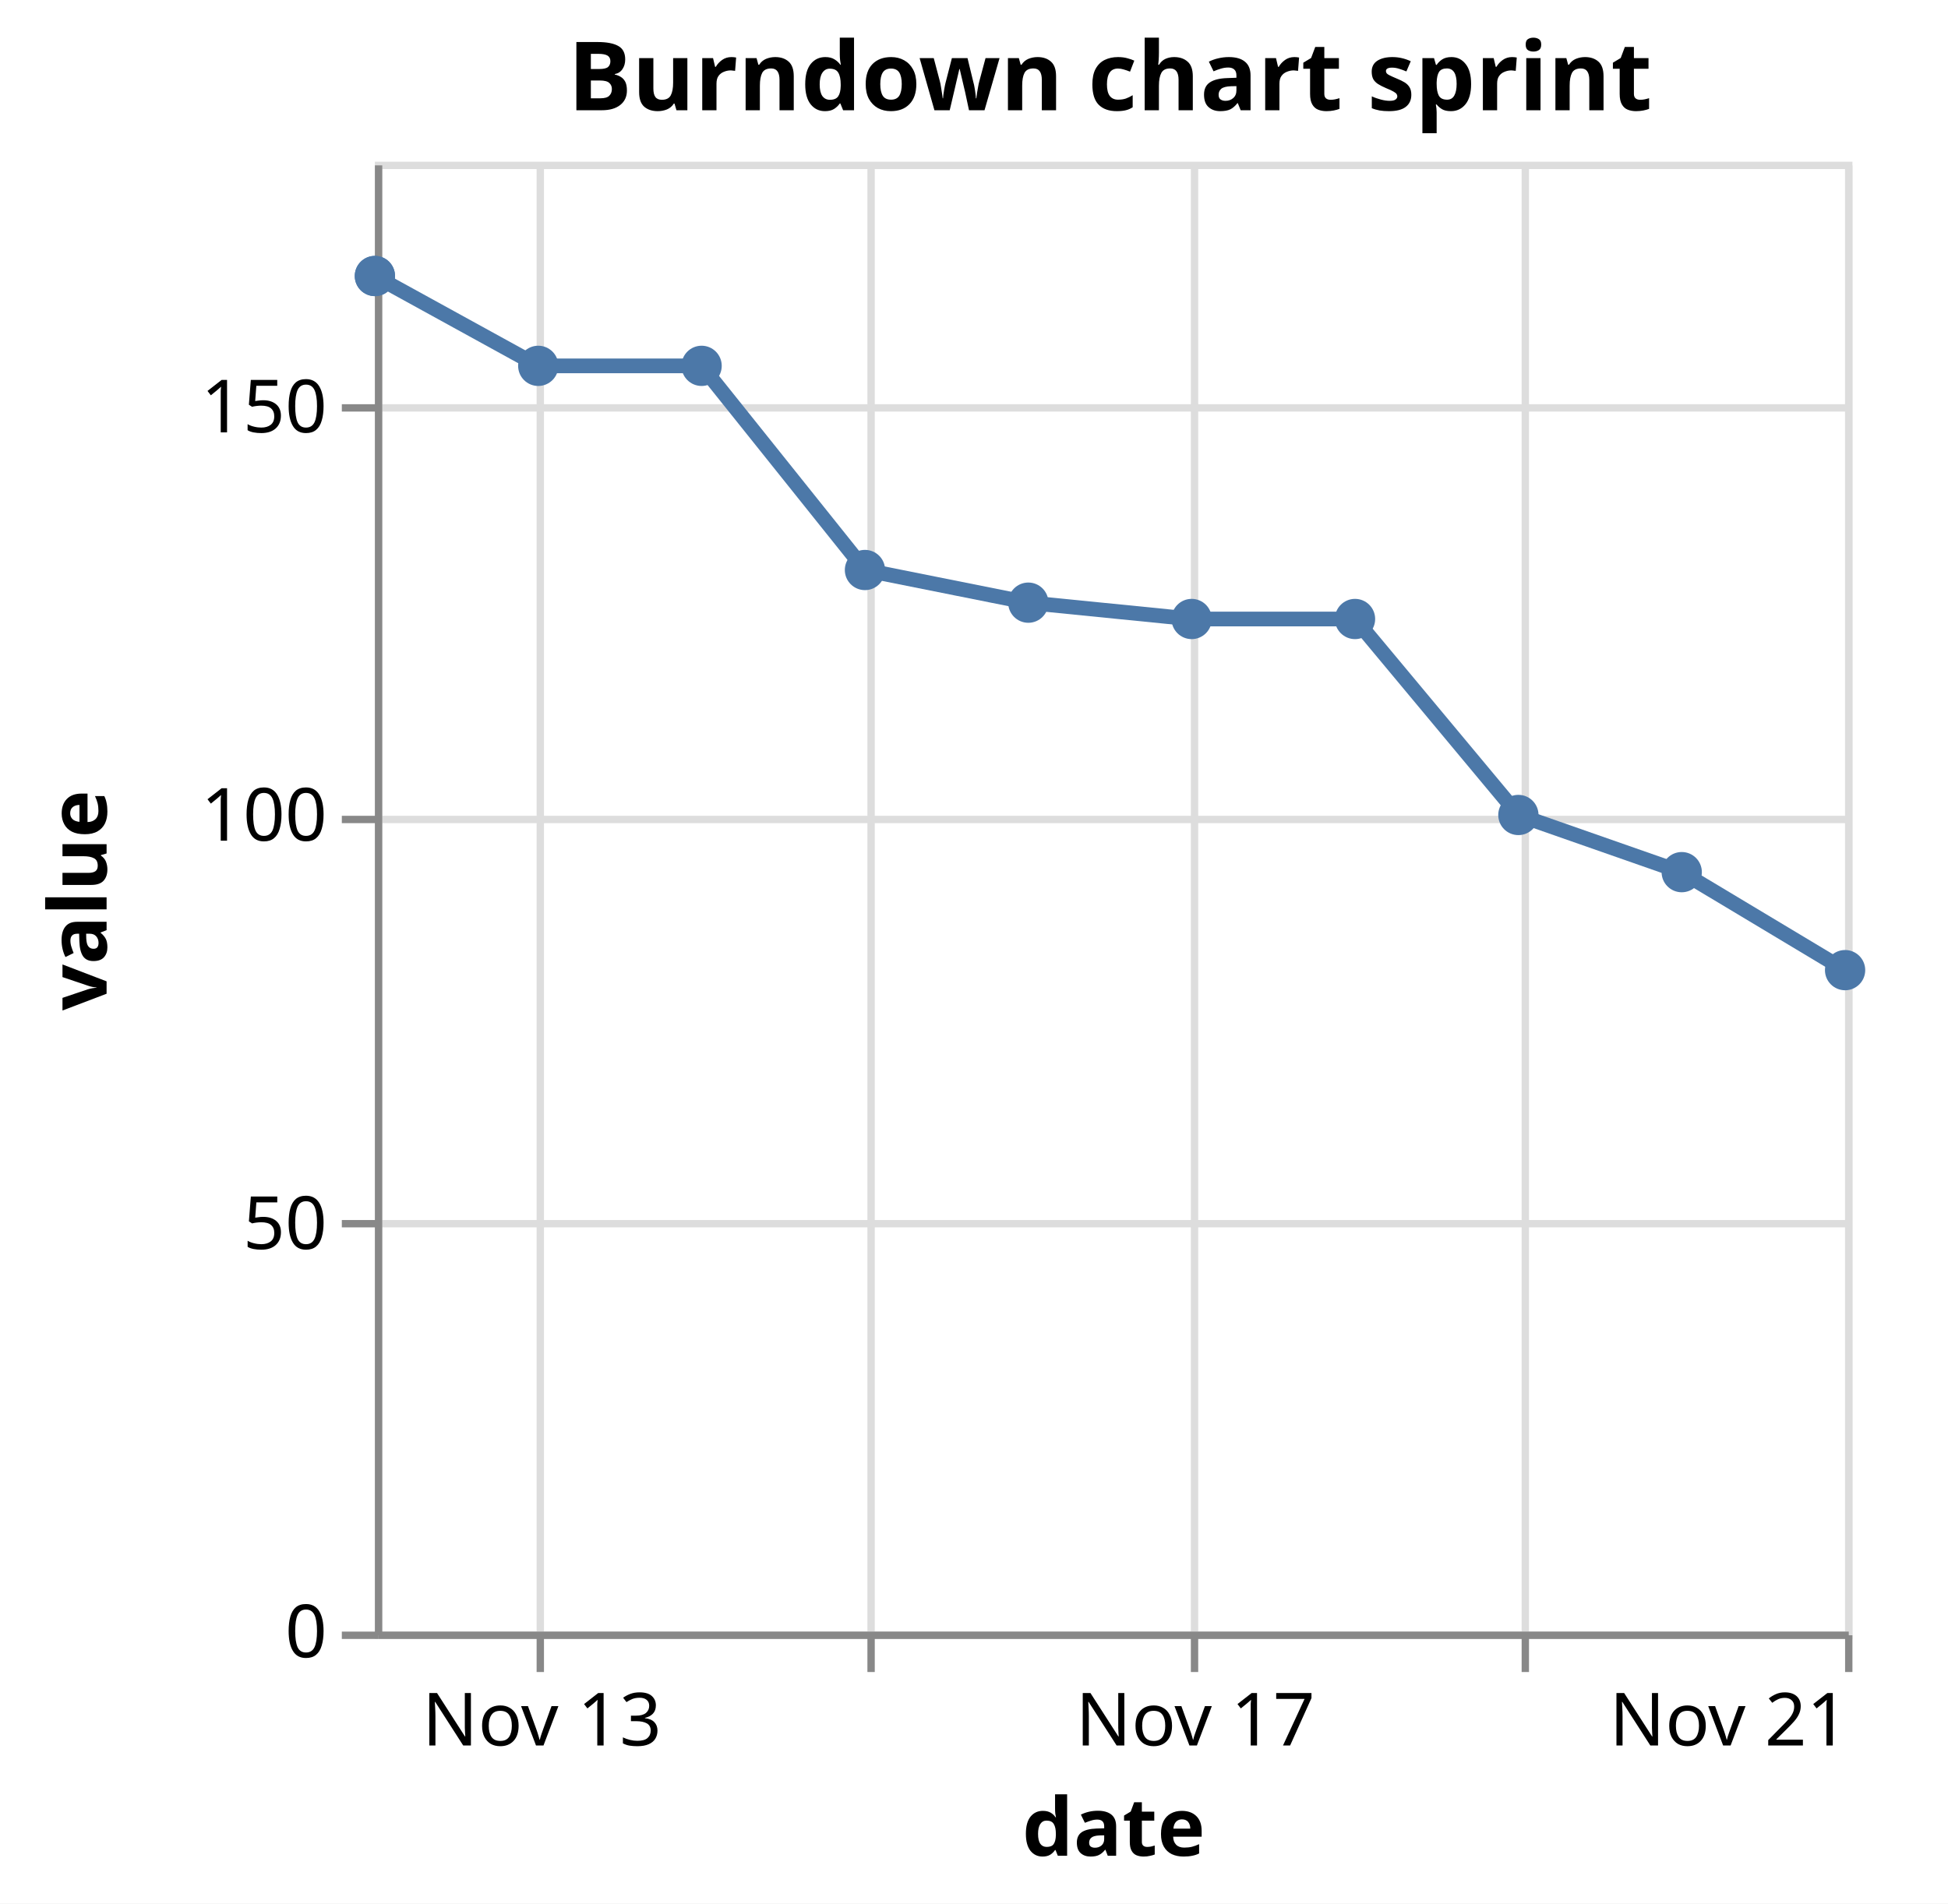
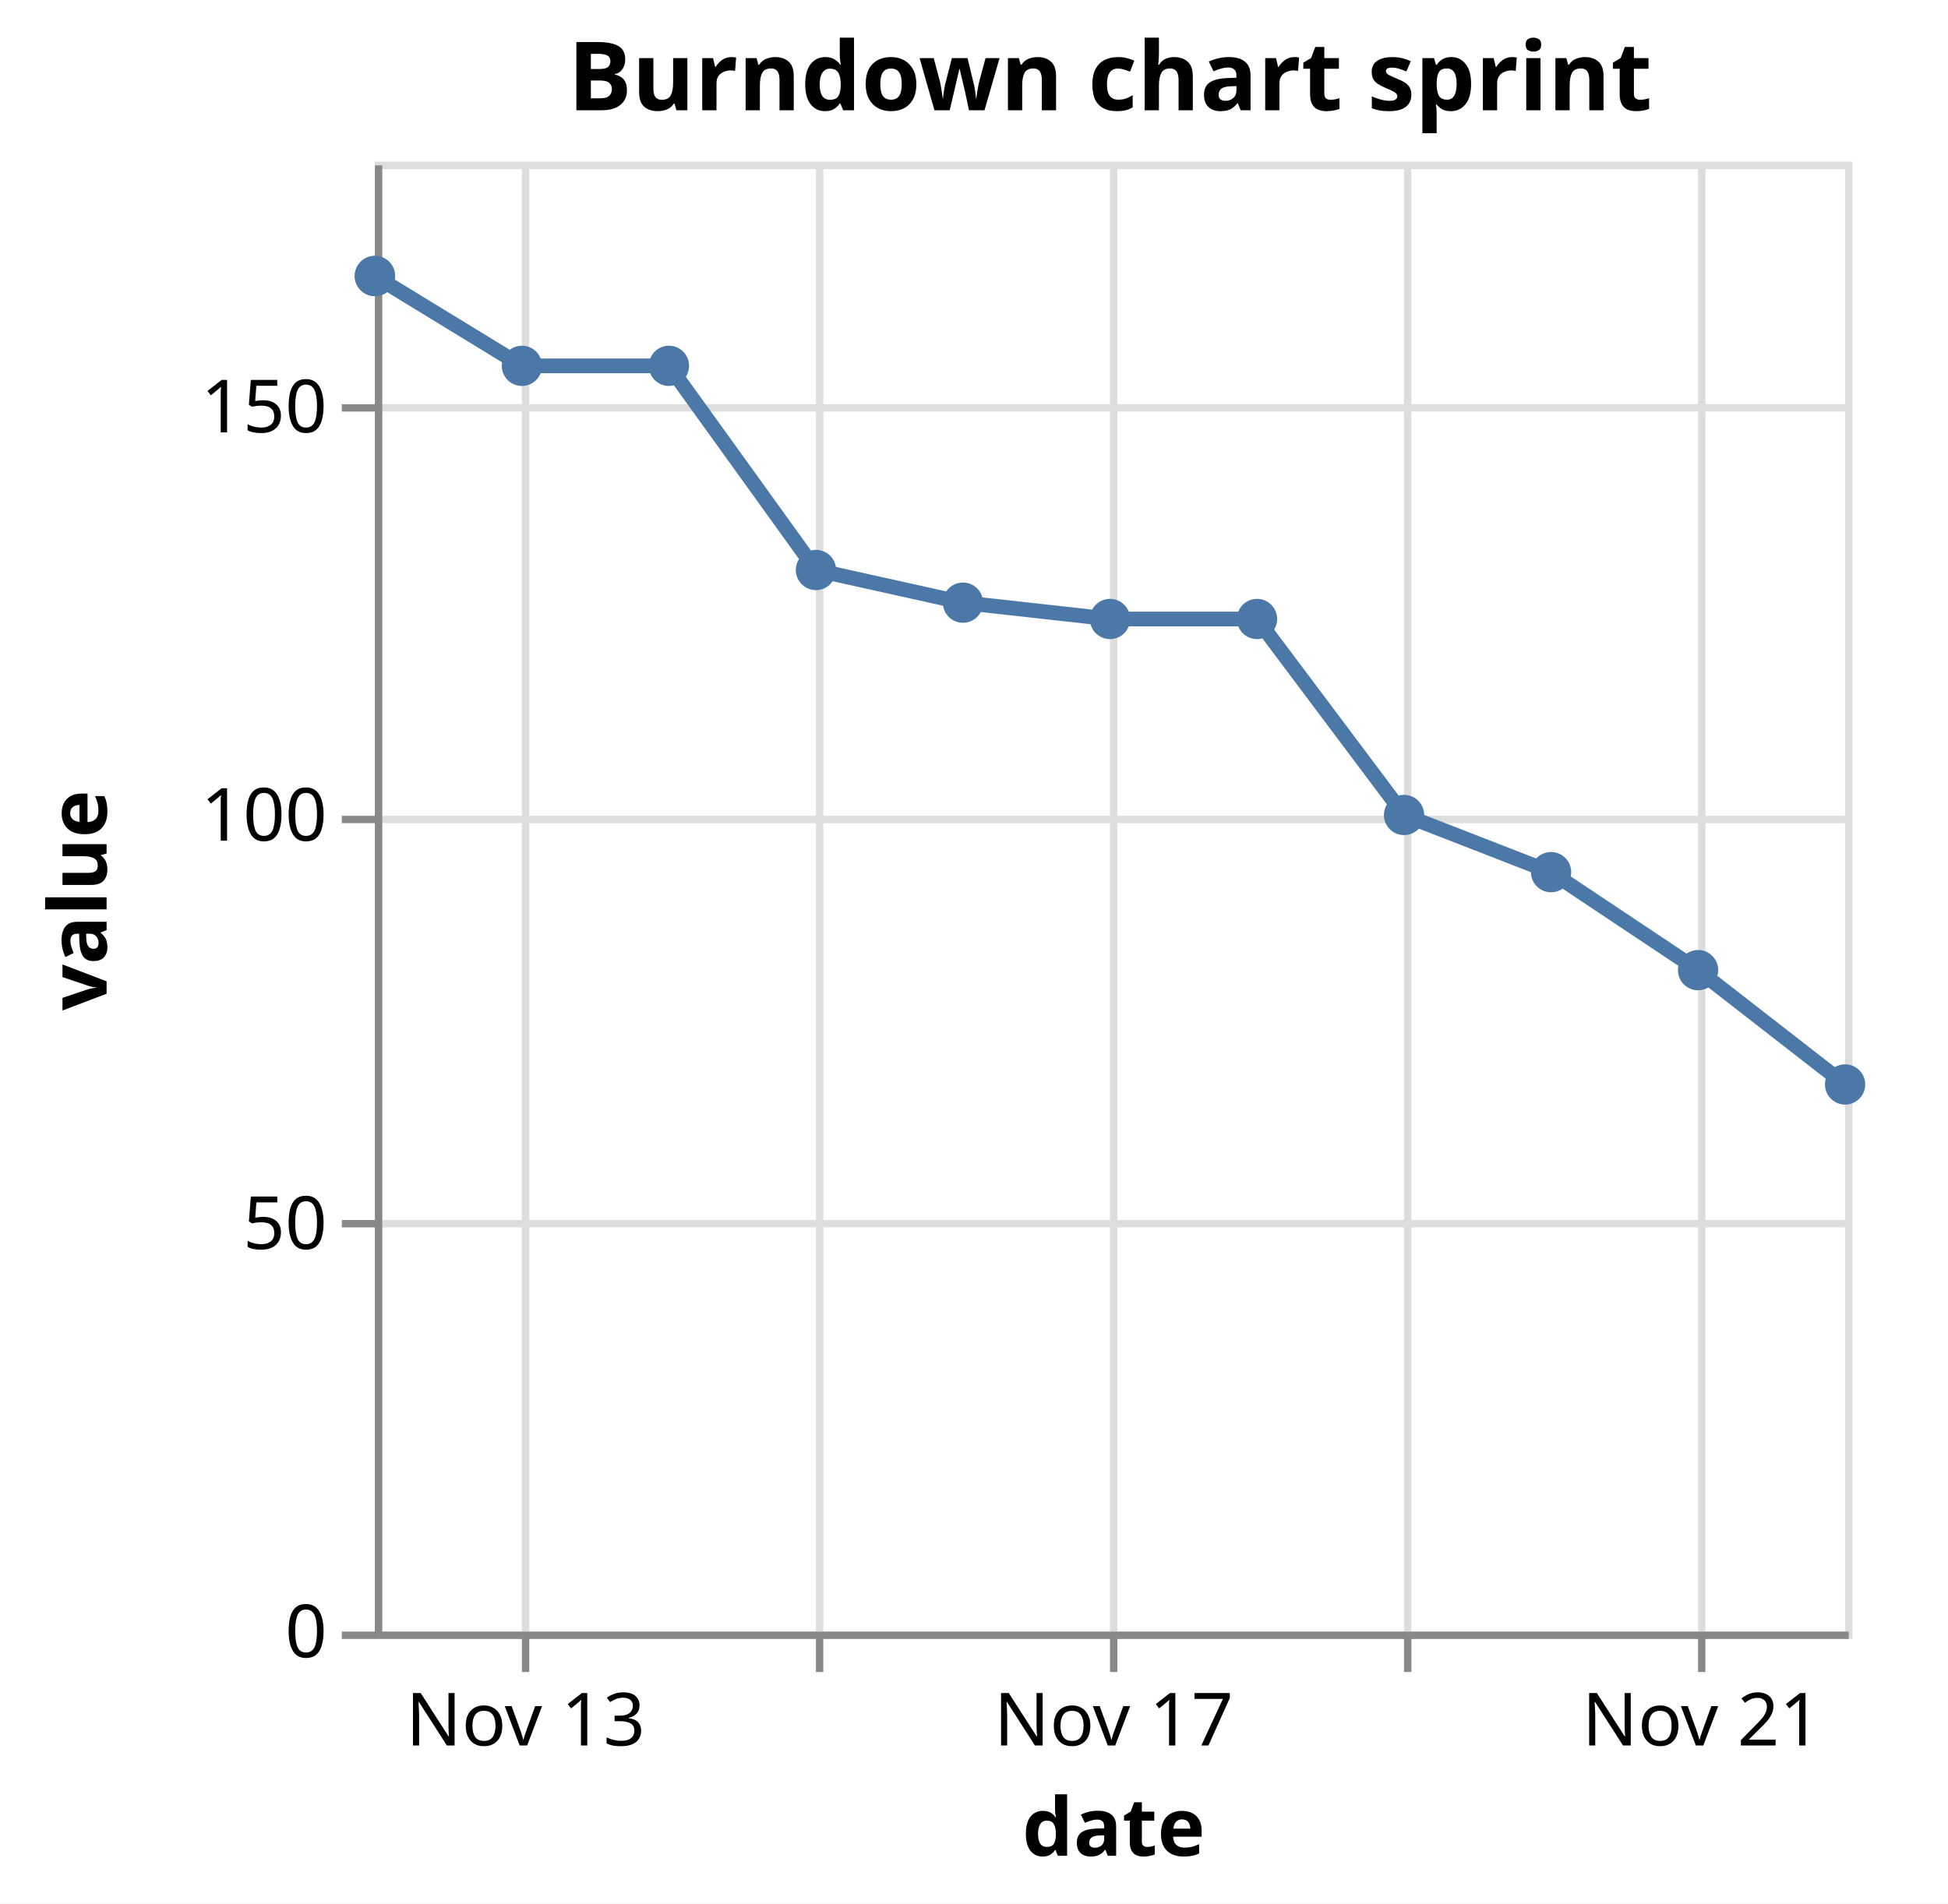
<svg xmlns="http://www.w3.org/2000/svg" version="1.1" class="marks" width="265" height="259" viewBox="0 0 265 259">
  <rect width="265" height="259" fill="white" />
  <g fill="none" stroke-miterlimit="10" transform="translate(51,22)">
    <g class="mark-group role-frame root" role="graphics-object" aria-roledescription="group mark container">
      <g transform="translate(0,0)">
        <path class="background" aria-hidden="true" d="M0.5,0.5h200v200h-200Z" stroke="#ddd" />
        <g>
          <g class="mark-group role-axis" aria-hidden="true">
            <g transform="translate(0.5,200.5)">
              <path class="background" aria-hidden="true" d="M0,0h0v0h0Z" pointer-events="none" />
              <g>
                <g class="mark-rule role-axis-grid" pointer-events="none">
-                   <line transform="translate(22,-200)" x2="0" y2="200" stroke="#ddd" stroke-width="1" opacity="1" />
-                   <line transform="translate(67,-200)" x2="0" y2="200" stroke="#ddd" stroke-width="1" opacity="1" />
-                   <line transform="translate(111,-200)" x2="0" y2="200" stroke="#ddd" stroke-width="1" opacity="1" />
-                   <line transform="translate(156,-200)" x2="0" y2="200" stroke="#ddd" stroke-width="1" opacity="1" />
-                   <line transform="translate(200,-200)" x2="0" y2="200" stroke="#ddd" stroke-width="1" opacity="1" />
+                   <line transform="translate(20,-200)" x2="0" y2="200" stroke="#ddd" stroke-width="1" opacity="1" />
+                   <line transform="translate(60,-200)" x2="0" y2="200" stroke="#ddd" stroke-width="1" opacity="1" />
+                   <line transform="translate(100,-200)" x2="0" y2="200" stroke="#ddd" stroke-width="1" opacity="1" />
+                   <line transform="translate(140,-200)" x2="0" y2="200" stroke="#ddd" stroke-width="1" opacity="1" />
+                   <line transform="translate(180,-200)" x2="0" y2="200" stroke="#ddd" stroke-width="1" opacity="1" />
                </g>
              </g>
              <path class="foreground" aria-hidden="true" d="" pointer-events="none" display="none" />
            </g>
          </g>
          <g class="mark-group role-axis" aria-hidden="true">
            <g transform="translate(0.5,0.5)">
              <path class="background" aria-hidden="true" d="M0,0h0v0h0Z" pointer-events="none" />
              <g>
                <g class="mark-rule role-axis-grid" pointer-events="none">
                  <line transform="translate(0,200)" x2="200" y2="0" stroke="#ddd" stroke-width="1" opacity="1" />
                  <line transform="translate(0,144)" x2="200" y2="0" stroke="#ddd" stroke-width="1" opacity="1" />
                  <line transform="translate(0,89)" x2="200" y2="0" stroke="#ddd" stroke-width="1" opacity="1" />
                  <line transform="translate(0,33)" x2="200" y2="0" stroke="#ddd" stroke-width="1" opacity="1" />
                </g>
              </g>
              <path class="foreground" aria-hidden="true" d="" pointer-events="none" display="none" />
            </g>
          </g>
-           <g class="mark-group role-axis" role="graphics-symbol" aria-roledescription="axis" aria-label="X-axis titled 'date' for a time scale with values from November 12 to November 21">
+           <g class="mark-group role-axis" role="graphics-symbol" aria-roledescription="axis" aria-label="X-axis titled 'date' for a time scale with values from November 12 to November 22">
            <g transform="translate(0.5,200.5)">
              <path class="background" aria-hidden="true" d="M0,0h0v0h0Z" pointer-events="none" />
              <g>
                <g class="mark-rule role-axis-tick" pointer-events="none">
-                   <line transform="translate(22,0)" x2="0" y2="5" stroke="#888" stroke-width="1" opacity="1" />
-                   <line transform="translate(67,0)" x2="0" y2="5" stroke="#888" stroke-width="1" opacity="1" />
-                   <line transform="translate(111,0)" x2="0" y2="5" stroke="#888" stroke-width="1" opacity="1" />
-                   <line transform="translate(156,0)" x2="0" y2="5" stroke="#888" stroke-width="1" opacity="1" />
-                   <line transform="translate(200,0)" x2="0" y2="5" stroke="#888" stroke-width="1" opacity="1" />
+                   <line transform="translate(20,0)" x2="0" y2="5" stroke="#888" stroke-width="1" opacity="1" />
+                   <line transform="translate(60,0)" x2="0" y2="5" stroke="#888" stroke-width="1" opacity="1" />
+                   <line transform="translate(100,0)" x2="0" y2="5" stroke="#888" stroke-width="1" opacity="1" />
+                   <line transform="translate(140,0)" x2="0" y2="5" stroke="#888" stroke-width="1" opacity="1" />
+                   <line transform="translate(180,0)" x2="0" y2="5" stroke="#888" stroke-width="1" opacity="1" />
                </g>
                <g class="mark-text role-axis-label" pointer-events="none">
-                   <text text-anchor="middle" transform="translate(22.22222,15)" font-family="sans-serif" font-size="10px" fill="#000" opacity="1">Nov 13</text>
-                   <text text-anchor="middle" transform="translate(66.66667,15)" font-family="sans-serif" font-size="10px" fill="#000" opacity="0">Nov 15</text>
-                   <text text-anchor="middle" transform="translate(111.1111,15)" font-family="sans-serif" font-size="10px" fill="#000" opacity="1">Nov 17</text>
-                   <text text-anchor="middle" transform="translate(155.5556,15)" font-family="sans-serif" font-size="10px" fill="#000" opacity="0">Nov 19</text>
-                   <text text-anchor="end" transform="translate(200,15)" font-family="sans-serif" font-size="10px" fill="#000" opacity="1">Nov 21</text>
+                   <text text-anchor="middle" transform="translate(20,15)" font-family="sans-serif" font-size="10px" fill="#000" opacity="1">Nov 13</text>
+                   <text text-anchor="middle" transform="translate(60,15)" font-family="sans-serif" font-size="10px" fill="#000" opacity="0">Nov 15</text>
+                   <text text-anchor="middle" transform="translate(100,15)" font-family="sans-serif" font-size="10px" fill="#000" opacity="1">Nov 17</text>
+                   <text text-anchor="middle" transform="translate(140,15)" font-family="sans-serif" font-size="10px" fill="#000" opacity="0">Nov 19</text>
+                   <text text-anchor="middle" transform="translate(180,15)" font-family="sans-serif" font-size="10px" fill="#000" opacity="1">Nov 21</text>
                </g>
                <g class="mark-rule role-axis-domain" pointer-events="none">
                  <line transform="translate(0,0)" x2="200" y2="0" stroke="#888" stroke-width="1" opacity="1" />
                </g>
                <g class="mark-text role-axis-title" pointer-events="none">
                  <text text-anchor="middle" transform="translate(100,30)" font-family="sans-serif" font-size="11px" font-weight="bold" fill="#000" opacity="1">date</text>
                </g>
              </g>
              <path class="foreground" aria-hidden="true" d="" pointer-events="none" display="none" />
            </g>
          </g>
          <g class="mark-group role-axis" role="graphics-symbol" aria-roledescription="axis" aria-label="Y-axis titled 'value' for a linear scale with values from 0 to 180">
            <g transform="translate(0.5,0.5)">
              <path class="background" aria-hidden="true" d="M0,0h0v0h0Z" pointer-events="none" />
              <g>
                <g class="mark-rule role-axis-tick" pointer-events="none">
                  <line transform="translate(0,200)" x2="-5" y2="0" stroke="#888" stroke-width="1" opacity="1" />
                  <line transform="translate(0,144)" x2="-5" y2="0" stroke="#888" stroke-width="1" opacity="1" />
                  <line transform="translate(0,89)" x2="-5" y2="0" stroke="#888" stroke-width="1" opacity="1" />
                  <line transform="translate(0,33)" x2="-5" y2="0" stroke="#888" stroke-width="1" opacity="1" />
                </g>
                <g class="mark-text role-axis-label" pointer-events="none">
                  <text text-anchor="end" transform="translate(-7,203)" font-family="sans-serif" font-size="10px" fill="#000" opacity="1">0</text>
                  <text text-anchor="end" transform="translate(-7,147.4444)" font-family="sans-serif" font-size="10px" fill="#000" opacity="1">50</text>
                  <text text-anchor="end" transform="translate(-7,91.88889)" font-family="sans-serif" font-size="10px" fill="#000" opacity="1">100</text>
                  <text text-anchor="end" transform="translate(-7,36.33333)" font-family="sans-serif" font-size="10px" fill="#000" opacity="1">150</text>
                </g>
                <g class="mark-rule role-axis-domain" pointer-events="none">
                  <line transform="translate(0,200)" x2="0" y2="-200" stroke="#888" stroke-width="1" opacity="1" />
                </g>
                <g class="mark-text role-axis-title" pointer-events="none">
                  <text text-anchor="middle" transform="translate(-35,100) rotate(-90) translate(0,-2)" font-family="sans-serif" font-size="11px" font-weight="bold" fill="#000" opacity="1">value</text>
                </g>
              </g>
              <path class="foreground" aria-hidden="true" d="" pointer-events="none" display="none" />
            </g>
          </g>
          <g class="mark-line role-mark layer_0_layer_0_marks" role="graphics-object" aria-roledescription="line mark container">
-             <path aria-label="date: Nov 12; value: 166" role="graphics-symbol" aria-roledescription="line mark" d="M0,15.556L0,15.556L22.222,27.778L44.444,27.778L66.667,55.556L88.889,60L111.111,62.222L133.333,62.222L155.556,88.889L177.778,96.667L200,110" stroke="#4c78a8" stroke-width="2" />
+             <path aria-label="date: Nov 12; value: 166" role="graphics-symbol" aria-roledescription="line mark" d="M0,15.556L0,15.556L20,27.778L40,27.778L60,55.556L80,60L100,62.222L120,62.222L140,88.889L160,96.667L180,110L200,125.556" stroke="#4c78a8" stroke-width="2" />
          </g>
          <g class="mark-symbol role-mark layer_0_layer_1_marks" role="graphics-object" aria-roledescription="symbol mark container">
            <path aria-label="date: Nov 12; value: 166" role="graphics-symbol" aria-roledescription="point" transform="translate(0,15.55556)" d="M2.739,0A2.739,2.739,0,1,1,-2.739,0A2.739,2.739,0,1,1,2.739,0" fill="#4c78a8" stroke-width="2" opacity="1" />
            <path aria-label="date: Nov 12; value: 166" role="graphics-symbol" aria-roledescription="point" transform="translate(0,15.55556)" d="M2.739,0A2.739,2.739,0,1,1,-2.739,0A2.739,2.739,0,1,1,2.739,0" fill="#4c78a8" stroke-width="2" opacity="1" />
-             <path aria-label="date: Nov 13; value: 155" role="graphics-symbol" aria-roledescription="point" transform="translate(22.22222,27.77778)" d="M2.739,0A2.739,2.739,0,1,1,-2.739,0A2.739,2.739,0,1,1,2.739,0" fill="#4c78a8" stroke-width="2" opacity="1" />
-             <path aria-label="date: Nov 14; value: 155" role="graphics-symbol" aria-roledescription="point" transform="translate(44.44444,27.77778)" d="M2.739,0A2.739,2.739,0,1,1,-2.739,0A2.739,2.739,0,1,1,2.739,0" fill="#4c78a8" stroke-width="2" opacity="1" />
-             <path aria-label="date: Nov 15; value: 130" role="graphics-symbol" aria-roledescription="point" transform="translate(66.66667,55.55556)" d="M2.739,0A2.739,2.739,0,1,1,-2.739,0A2.739,2.739,0,1,1,2.739,0" fill="#4c78a8" stroke-width="2" opacity="1" />
-             <path aria-label="date: Nov 16; value: 126" role="graphics-symbol" aria-roledescription="point" transform="translate(88.88889,60)" d="M2.739,0A2.739,2.739,0,1,1,-2.739,0A2.739,2.739,0,1,1,2.739,0" fill="#4c78a8" stroke-width="2" opacity="1" />
-             <path aria-label="date: Nov 17; value: 124" role="graphics-symbol" aria-roledescription="point" transform="translate(111.1111,62.22222)" d="M2.739,0A2.739,2.739,0,1,1,-2.739,0A2.739,2.739,0,1,1,2.739,0" fill="#4c78a8" stroke-width="2" opacity="1" />
-             <path aria-label="date: Nov 18; value: 124" role="graphics-symbol" aria-roledescription="point" transform="translate(133.3333,62.22222)" d="M2.739,0A2.739,2.739,0,1,1,-2.739,0A2.739,2.739,0,1,1,2.739,0" fill="#4c78a8" stroke-width="2" opacity="1" />
-             <path aria-label="date: Nov 19; value: 100" role="graphics-symbol" aria-roledescription="point" transform="translate(155.5556,88.88889)" d="M2.739,0A2.739,2.739,0,1,1,-2.739,0A2.739,2.739,0,1,1,2.739,0" fill="#4c78a8" stroke-width="2" opacity="1" />
-             <path aria-label="date: Nov 20; value: 93" role="graphics-symbol" aria-roledescription="point" transform="translate(177.7778,96.66667)" d="M2.739,0A2.739,2.739,0,1,1,-2.739,0A2.739,2.739,0,1,1,2.739,0" fill="#4c78a8" stroke-width="2" opacity="1" />
-             <path aria-label="date: Nov 21; value: 81" role="graphics-symbol" aria-roledescription="point" transform="translate(200,110)" d="M2.739,0A2.739,2.739,0,1,1,-2.739,0A2.739,2.739,0,1,1,2.739,0" fill="#4c78a8" stroke-width="2" opacity="1" />
+             <path aria-label="date: Nov 13; value: 155" role="graphics-symbol" aria-roledescription="point" transform="translate(20,27.77778)" d="M2.739,0A2.739,2.739,0,1,1,-2.739,0A2.739,2.739,0,1,1,2.739,0" fill="#4c78a8" stroke-width="2" opacity="1" />
+             <path aria-label="date: Nov 14; value: 155" role="graphics-symbol" aria-roledescription="point" transform="translate(40,27.77778)" d="M2.739,0A2.739,2.739,0,1,1,-2.739,0A2.739,2.739,0,1,1,2.739,0" fill="#4c78a8" stroke-width="2" opacity="1" />
+             <path aria-label="date: Nov 15; value: 130" role="graphics-symbol" aria-roledescription="point" transform="translate(60,55.55556)" d="M2.739,0A2.739,2.739,0,1,1,-2.739,0A2.739,2.739,0,1,1,2.739,0" fill="#4c78a8" stroke-width="2" opacity="1" />
+             <path aria-label="date: Nov 16; value: 126" role="graphics-symbol" aria-roledescription="point" transform="translate(80,60)" d="M2.739,0A2.739,2.739,0,1,1,-2.739,0A2.739,2.739,0,1,1,2.739,0" fill="#4c78a8" stroke-width="2" opacity="1" />
+             <path aria-label="date: Nov 17; value: 124" role="graphics-symbol" aria-roledescription="point" transform="translate(100,62.22222)" d="M2.739,0A2.739,2.739,0,1,1,-2.739,0A2.739,2.739,0,1,1,2.739,0" fill="#4c78a8" stroke-width="2" opacity="1" />
+             <path aria-label="date: Nov 18; value: 124" role="graphics-symbol" aria-roledescription="point" transform="translate(120,62.22222)" d="M2.739,0A2.739,2.739,0,1,1,-2.739,0A2.739,2.739,0,1,1,2.739,0" fill="#4c78a8" stroke-width="2" opacity="1" />
+             <path aria-label="date: Nov 19; value: 100" role="graphics-symbol" aria-roledescription="point" transform="translate(140,88.88889)" d="M2.739,0A2.739,2.739,0,1,1,-2.739,0A2.739,2.739,0,1,1,2.739,0" fill="#4c78a8" stroke-width="2" opacity="1" />
+             <path aria-label="date: Nov 20; value: 93" role="graphics-symbol" aria-roledescription="point" transform="translate(160,96.66667)" d="M2.739,0A2.739,2.739,0,1,1,-2.739,0A2.739,2.739,0,1,1,2.739,0" fill="#4c78a8" stroke-width="2" opacity="1" />
+             <path aria-label="date: Nov 21; value: 81" role="graphics-symbol" aria-roledescription="point" transform="translate(180,110)" d="M2.739,0A2.739,2.739,0,1,1,-2.739,0A2.739,2.739,0,1,1,2.739,0" fill="#4c78a8" stroke-width="2" opacity="1" />
+             <path aria-label="date: Nov 22; value: 67" role="graphics-symbol" aria-roledescription="point" transform="translate(200,125.5556)" d="M2.739,0A2.739,2.739,0,1,1,-2.739,0A2.739,2.739,0,1,1,2.739,0" fill="#4c78a8" stroke-width="2" opacity="1" />
          </g>
          <g class="mark-group role-title">
            <g transform="translate(100,-17)">
              <path class="background" aria-hidden="true" d="M0,0h0v0h0Z" pointer-events="none" />
              <g>
                <g class="mark-text role-title-text" role="graphics-symbol" aria-roledescription="title" aria-label="Title text 'Burndown chart sprint'" pointer-events="none">
                  <text text-anchor="middle" transform="translate(0,10)" font-family="sans-serif" font-size="13px" font-weight="bold" fill="#000" opacity="1">Burndown chart sprint</text>
                </g>
              </g>
              <path class="foreground" aria-hidden="true" d="" pointer-events="none" display="none" />
            </g>
          </g>
        </g>
        <path class="foreground" aria-hidden="true" d="" display="none" />
      </g>
    </g>
  </g>
</svg>
